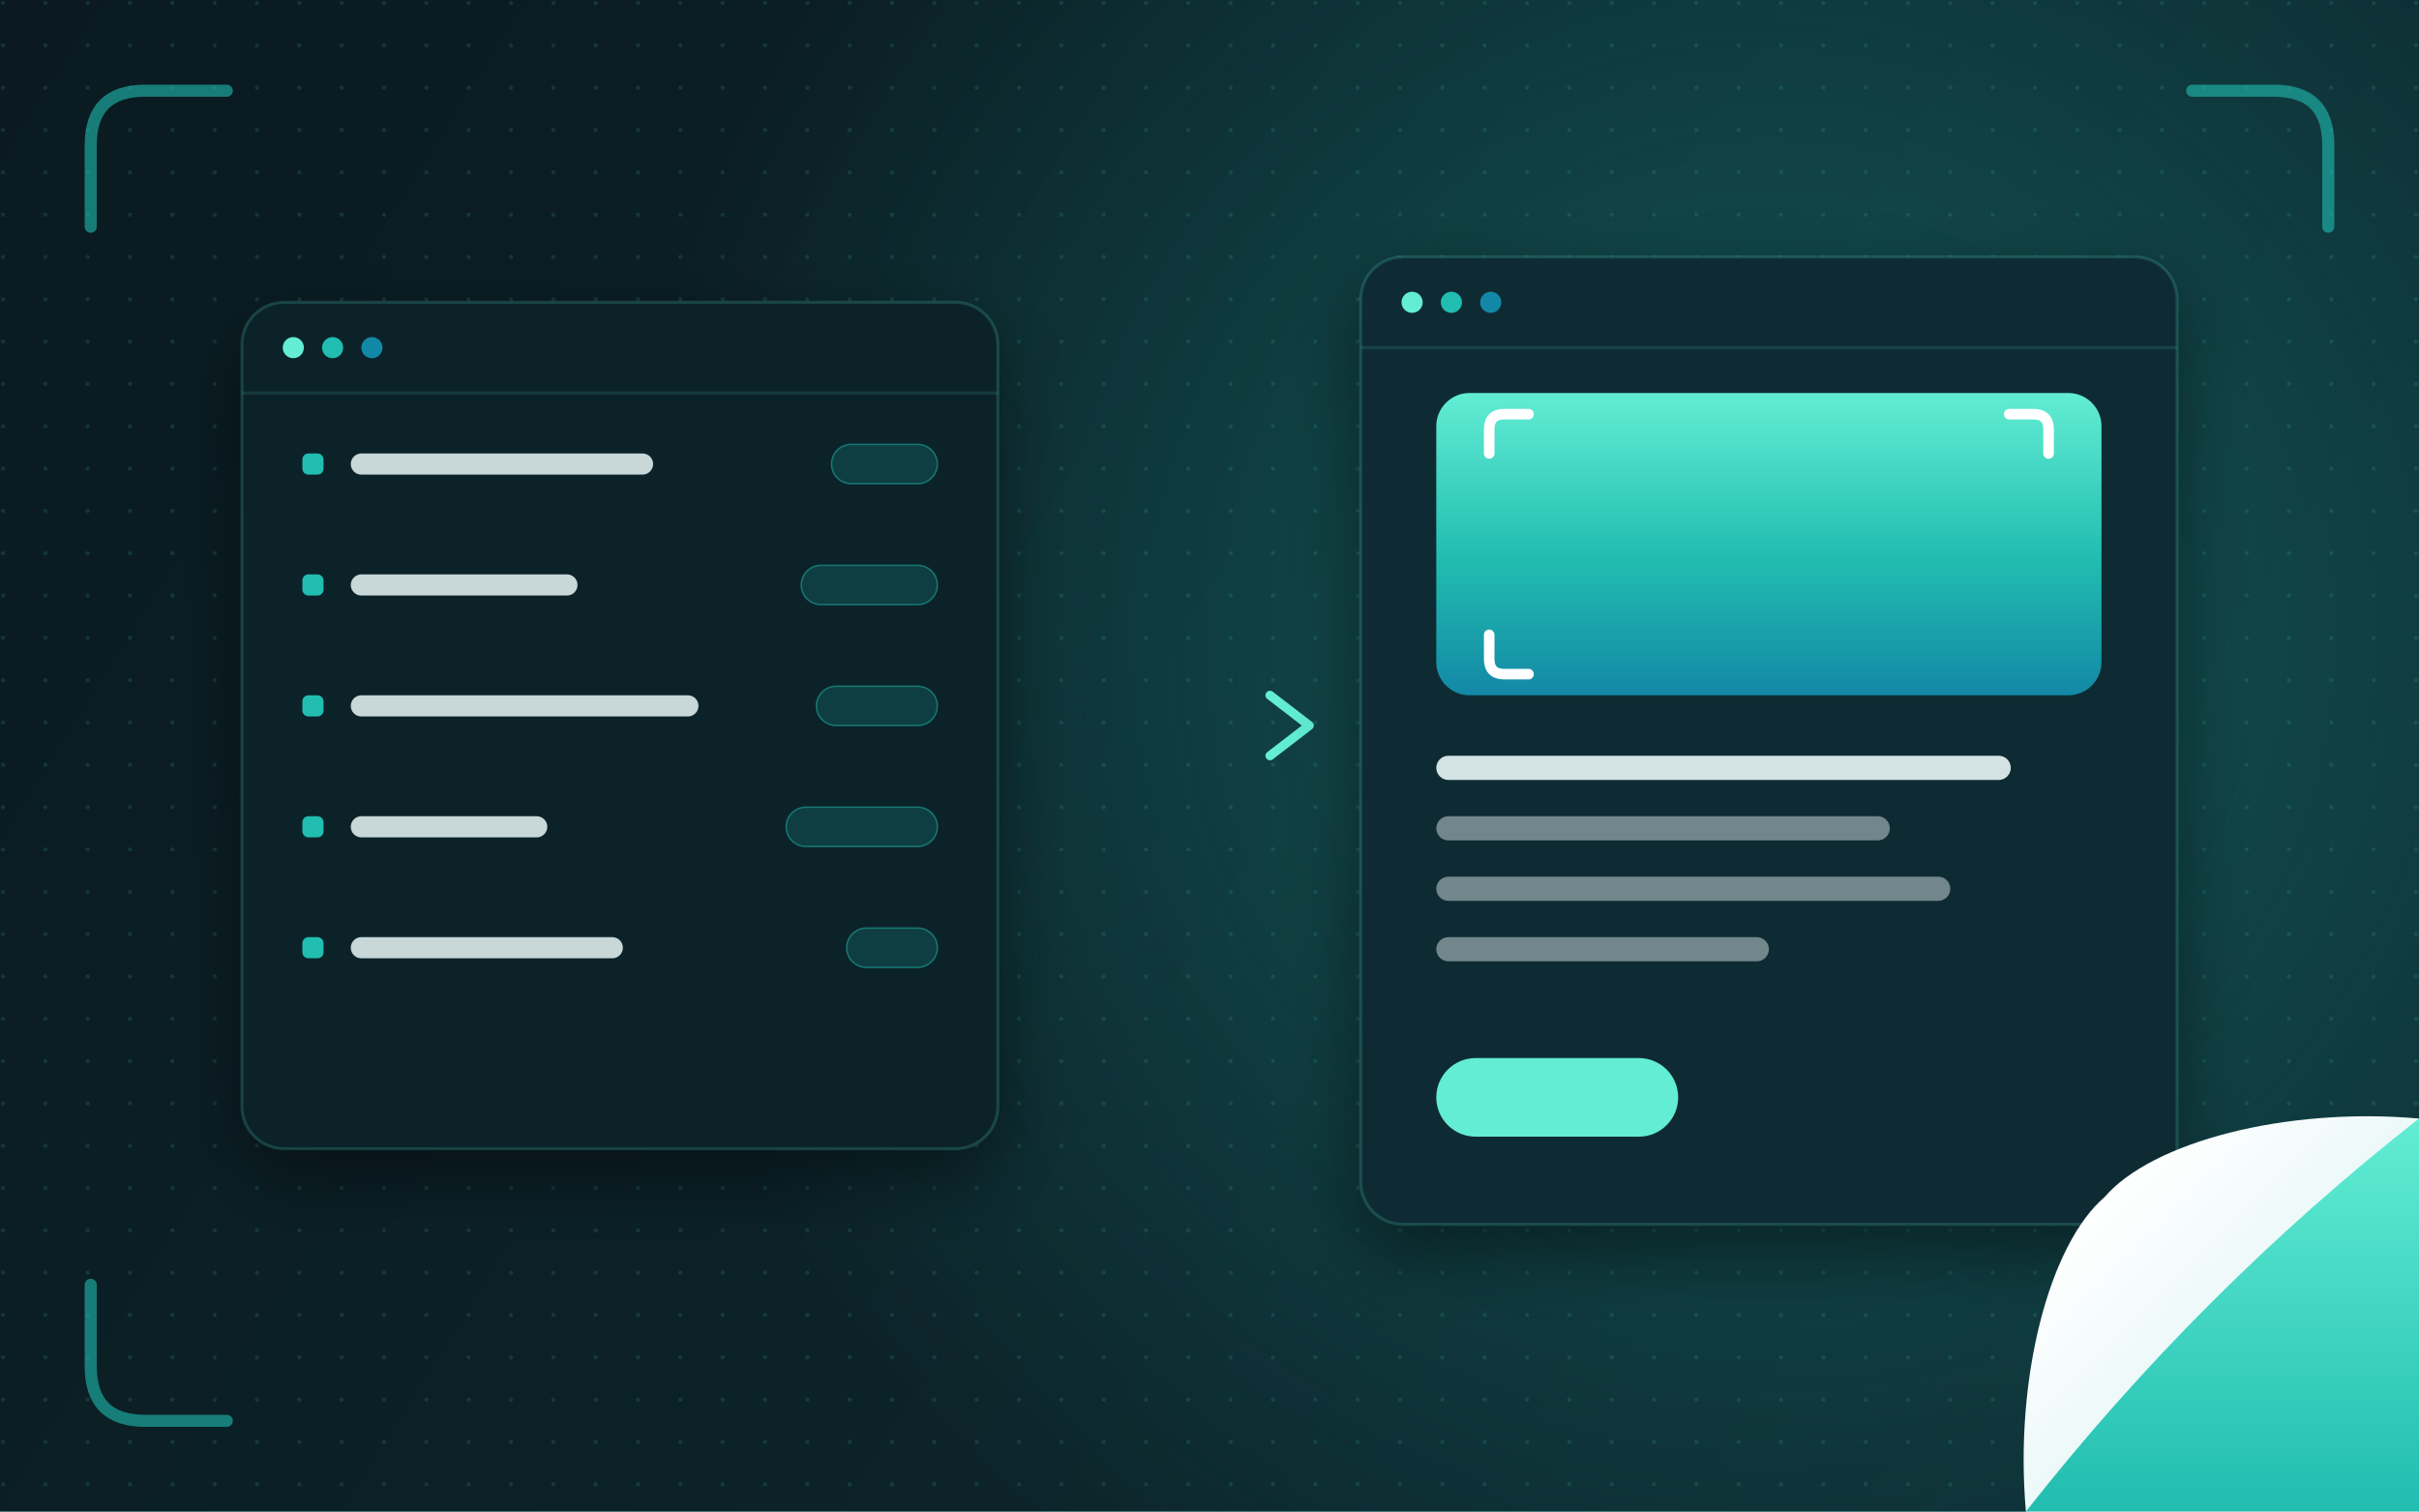
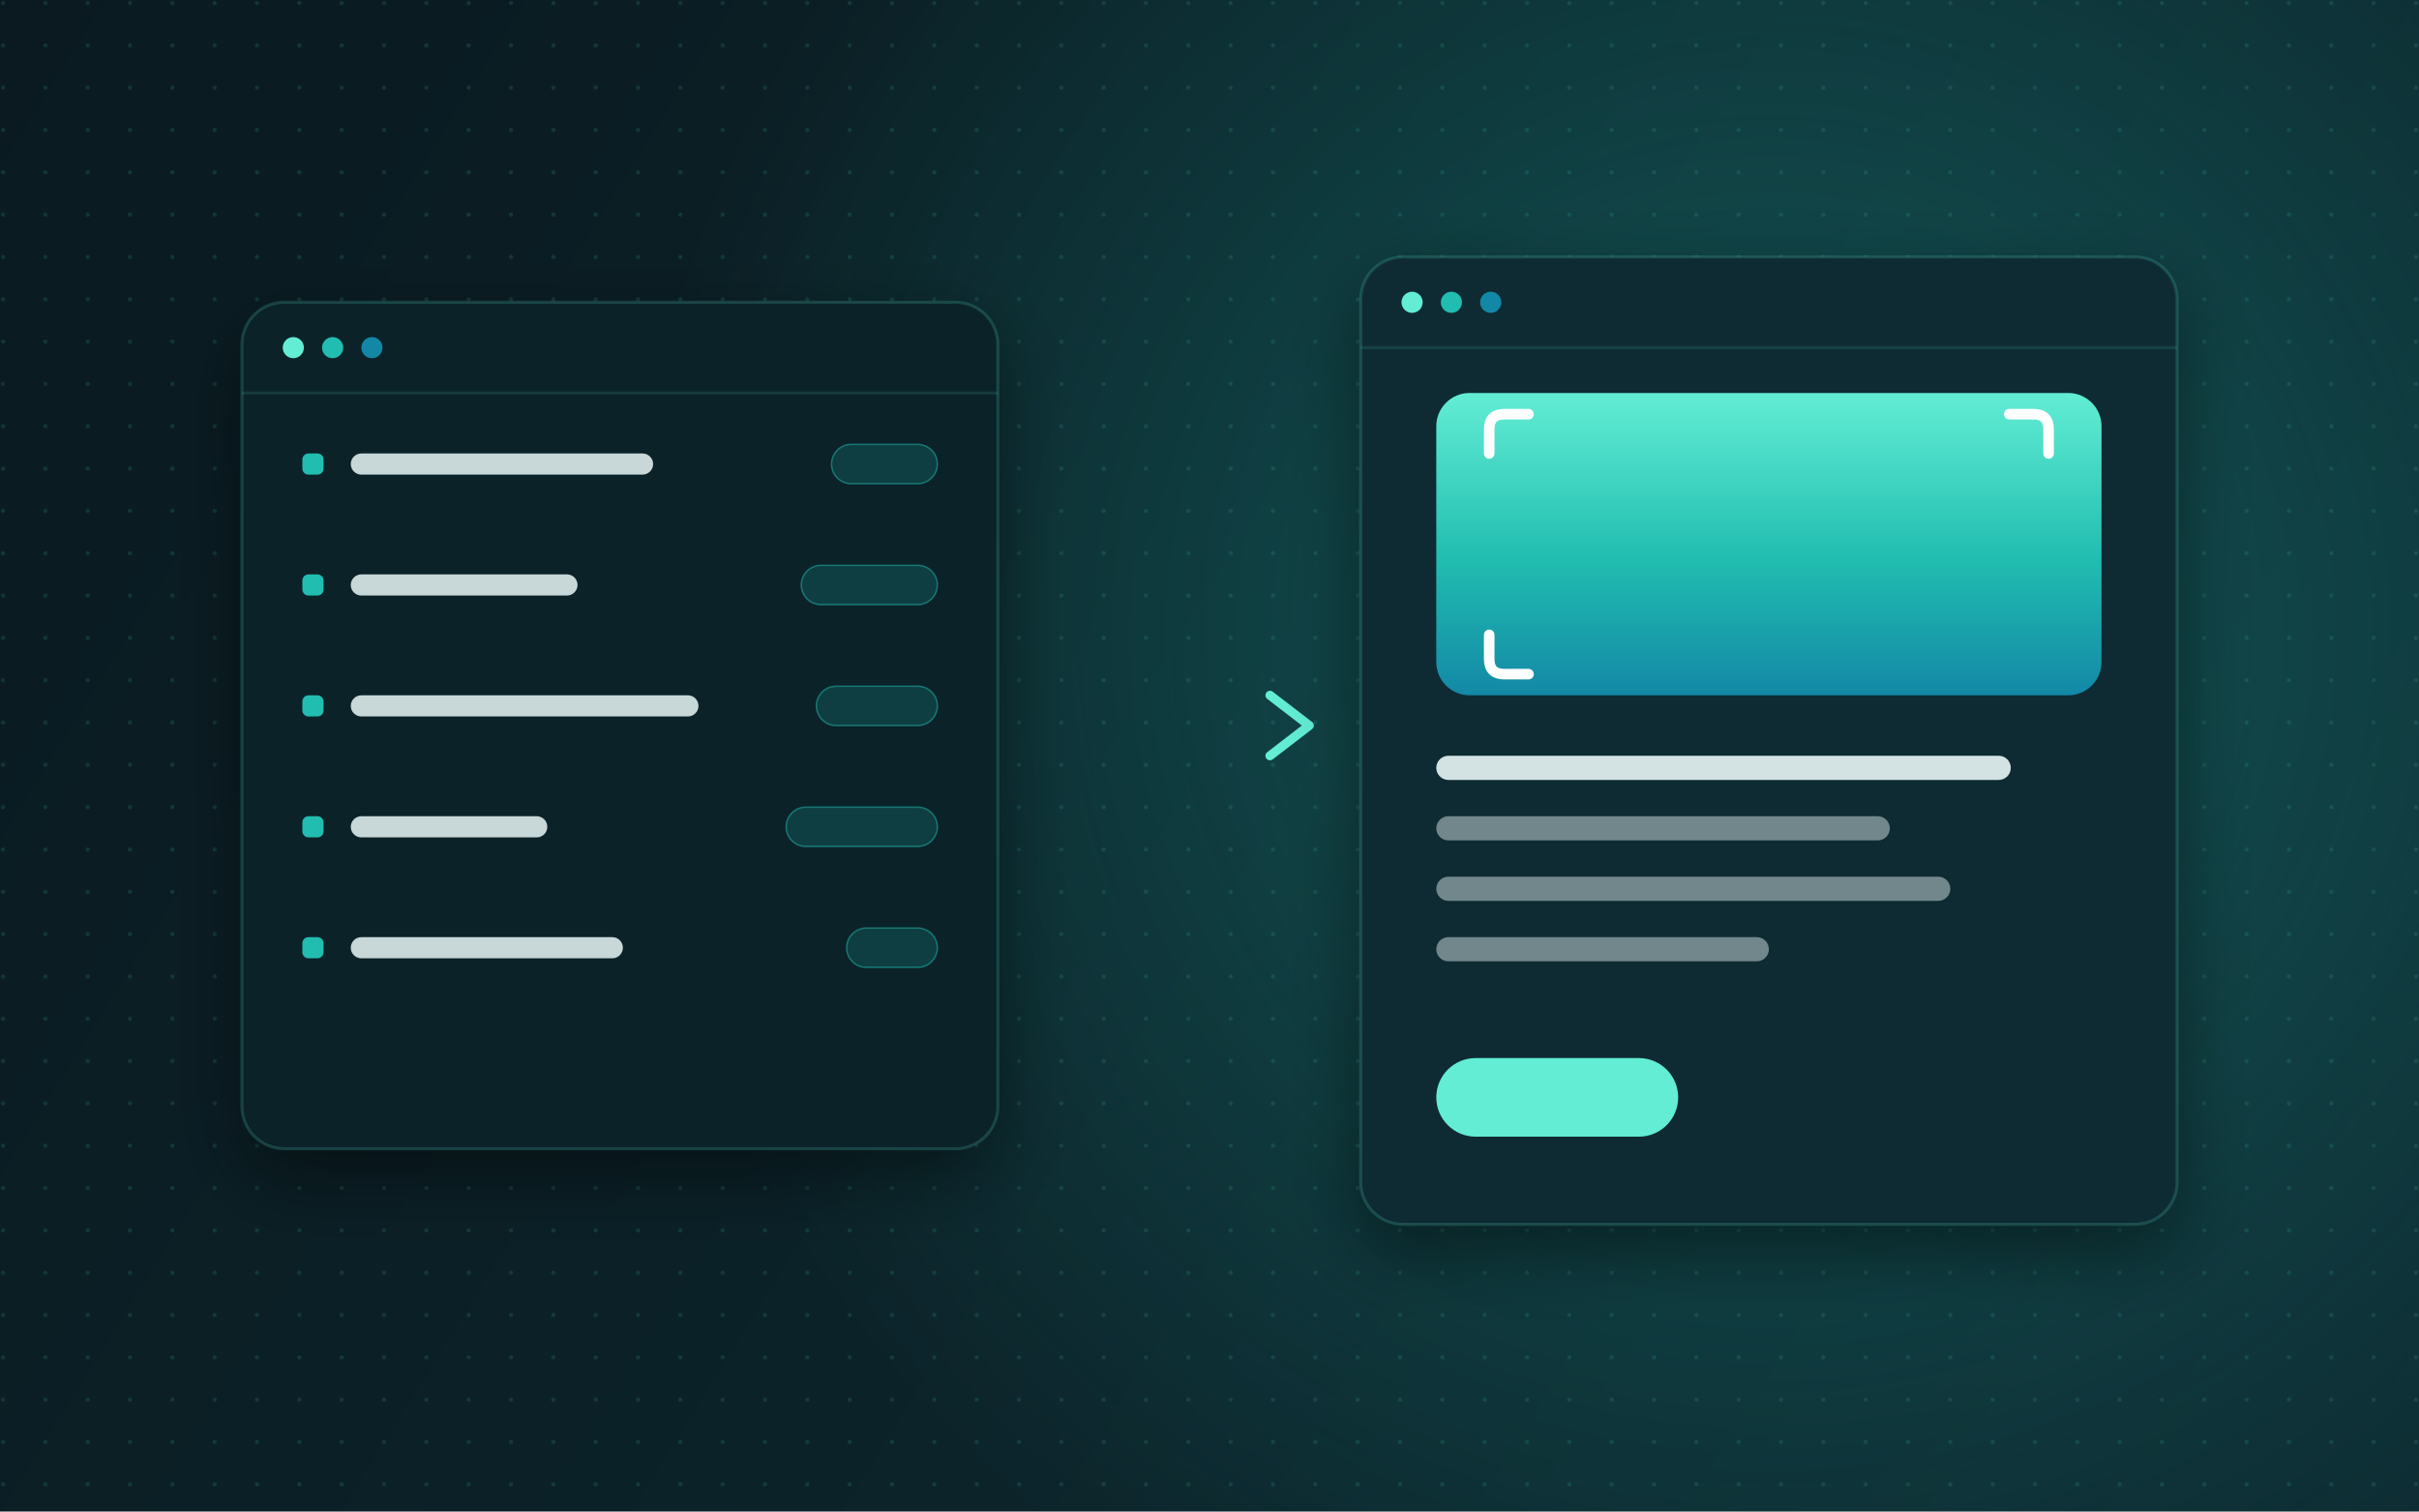
<svg xmlns="http://www.w3.org/2000/svg" width="1600" height="1000" viewBox="0 0 1600 1000" role="img">
  <defs>
    <linearGradient id="cms-bg" x1="0" y1="0" x2="1600" y2="1000" gradientUnits="userSpaceOnUse">
      <stop offset="0" stop-color="#0A1A20" />
      <stop offset="1" stop-color="#0D2A31" />
    </linearGradient>
    <radialGradient id="cms-glow" cx="1170" cy="420" r="760" gradientUnits="userSpaceOnUse">
      <stop offset="0" stop-color="#21BDB0" stop-opacity="0.34" />
      <stop offset="1" stop-color="#21BDB0" stop-opacity="0" />
    </radialGradient>
    <linearGradient id="cms-tile" x1="0" y1="0" x2="0" y2="1">
      <stop offset="0" stop-color="#62EDD4" />
      <stop offset="0.55" stop-color="#21BDB0" />
      <stop offset="1" stop-color="#1388A6" />
    </linearGradient>
-     <linearGradient id="cms-back" x1="0" y1="740" x2="0" y2="1000" gradientUnits="userSpaceOnUse">
-       <stop offset="0" stop-color="#62EDD4" />
-       <stop offset="1" stop-color="#21BDB0" />
-     </linearGradient>
-     <linearGradient id="cms-flap" x1="1574" y1="974" x2="1392" y2="792" gradientUnits="userSpaceOnUse">
-       <stop offset="0" stop-color="#A6D3D6" />
-       <stop offset="0.5" stop-color="#E9F7F7" />
-       <stop offset="1" stop-color="#FFFFFF" />
-     </linearGradient>
    <linearGradient id="cms-line" x1="0" y1="0" x2="1" y2="0">
      <stop offset="0" stop-color="#62EDD4" stop-opacity="0" />
      <stop offset="0.5" stop-color="#62EDD4" />
      <stop offset="1" stop-color="#62EDD4" stop-opacity="0" />
    </linearGradient>
    <pattern id="cms-dots" width="28" height="28" patternUnits="userSpaceOnUse">
      <circle cx="2" cy="2" r="1.4" fill="#62EDD4" fill-opacity="0.12" />
    </pattern>
    <filter id="cms-soft" x="-30%" y="-30%" width="160%" height="160%">
      <feGaussianBlur stdDeviation="24" />
    </filter>
-     <clipPath id="cms-cut">
-       <path d="M0 0H1600V740Q1390 790 1340 1000H0Z" />
-     </clipPath>
  </defs>
-   <rect width="1600" height="1000" fill="url(#cms-back)" />
-   <g clip-path="url(#cms-cut)">
-     <rect width="1600" height="1000" fill="url(#cms-bg)" />
-     <rect width="1600" height="1000" fill="url(#cms-dots)" />
-     <rect width="1600" height="1000" fill="url(#cms-glow)" />
-     <rect x="160" y="218" width="500" height="560" rx="28" fill="#000" fill-opacity="0.45" filter="url(#cms-soft)" />
-     <rect x="160" y="200" width="500" height="560" rx="28" fill="#0B2229" stroke="#62EDD4" stroke-opacity="0.18" stroke-width="2" />
-     <path d="M160 260H660" stroke="#62EDD4" stroke-opacity="0.12" stroke-width="2" />
-     <circle cx="194" cy="230" r="7" fill="#62EDD4" />
-     <circle cx="220" cy="230" r="7" fill="#21BDB0" />
-     <circle cx="246" cy="230" r="7" fill="#1388A6" />
-     <rect x="200" y="300" width="14" height="14" rx="4" fill="#21BDB0" />
-     <rect x="232" y="300" width="200" height="14" rx="7" fill="#E9F7F7" fill-opacity="0.85" />
-     <rect x="550" y="294" width="70" height="26" rx="13" fill="#21BDB0" fill-opacity="0.18" stroke="#21BDB0" stroke-opacity="0.5" />
-     <rect x="200" y="380" width="14" height="14" rx="4" fill="#21BDB0" />
-     <rect x="232" y="380" width="150" height="14" rx="7" fill="#E9F7F7" fill-opacity="0.85" />
-     <rect x="530" y="374" width="90" height="26" rx="13" fill="#21BDB0" fill-opacity="0.18" stroke="#21BDB0" stroke-opacity="0.5" />
-     <rect x="200" y="460" width="14" height="14" rx="4" fill="#21BDB0" />
-     <rect x="232" y="460" width="230" height="14" rx="7" fill="#E9F7F7" fill-opacity="0.85" />
-     <rect x="540" y="454" width="80" height="26" rx="13" fill="#21BDB0" fill-opacity="0.18" stroke="#21BDB0" stroke-opacity="0.5" />
-     <rect x="200" y="540" width="14" height="14" rx="4" fill="#21BDB0" />
-     <rect x="232" y="540" width="130" height="14" rx="7" fill="#E9F7F7" fill-opacity="0.85" />
-     <rect x="520" y="534" width="100" height="26" rx="13" fill="#21BDB0" fill-opacity="0.18" stroke="#21BDB0" stroke-opacity="0.5" />
-     <rect x="200" y="620" width="14" height="14" rx="4" fill="#21BDB0" />
-     <rect x="232" y="620" width="180" height="14" rx="7" fill="#E9F7F7" fill-opacity="0.85" />
-     <rect x="560" y="614" width="60" height="26" rx="13" fill="#21BDB0" fill-opacity="0.18" stroke="#21BDB0" stroke-opacity="0.5" />
-     <path d="M680 480H860" stroke="url(#cms-line)" stroke-width="6" stroke-dasharray="2 14" stroke-linecap="round" />
-     <path d="M840 460l26 20-26 20" fill="none" stroke="#62EDD4" stroke-width="6" stroke-linecap="round" stroke-linejoin="round" />
-     <rect x="900" y="188" width="540" height="640" rx="28" fill="#000" fill-opacity="0.45" filter="url(#cms-soft)" />
-     <rect x="900" y="170" width="540" height="640" rx="28" fill="#0E2B33" stroke="#62EDD4" stroke-opacity="0.18" stroke-width="2" />
-     <path d="M900 230H1440" stroke="#62EDD4" stroke-opacity="0.12" stroke-width="2" />
-     <circle cx="934" cy="200" r="7" fill="#62EDD4" />
-     <circle cx="960" cy="200" r="7" fill="#21BDB0" />
-     <circle cx="986" cy="200" r="7" fill="#1388A6" />
-     <rect x="950" y="260" width="440" height="200" rx="22" fill="url(#cms-tile)" />
-     <path d="M985 300V284Q985 274 995 274H1011M1355 300V284Q1355 274 1345 274H1329M985 420V436Q985 446 995 446H1011" fill="none" stroke="#fff" stroke-width="7" stroke-linecap="round" />
-     <rect x="950" y="500" width="380" height="16" rx="8.0" fill="#E9F7F7" fill-opacity="0.9" />
-     <rect x="950" y="540" width="300" height="16" rx="8.0" fill="#E9F7F7" fill-opacity="0.45" />
-     <rect x="950" y="580" width="340" height="16" rx="8.0" fill="#E9F7F7" fill-opacity="0.45" />
-     <rect x="950" y="620" width="220" height="16" rx="8.0" fill="#E9F7F7" fill-opacity="0.45" />
-     <rect x="950" y="700" width="160" height="52" rx="26" fill="#62EDD4" />
-   </g>
-   <path d="M1600 740C1511.6 732.2 1423.2 755.6 1392 792C1355.6 823.2 1332.2 911.6 1340 1000Q1454.4 854.4 1600 740Z" fill="url(#cms-flap)" />
-   <path d="M60 150V96Q60 60 96 60H150M1540 150V96Q1540 60 1504 60H1450M60 850V904Q60 940 96 940H150" fill="none" stroke="#21BDB0" stroke-opacity="0.6" stroke-width="8" stroke-linecap="round" />
+   <rect width="1600" height="1000" fill="url(#cms-bg)" />
+   <rect width="1600" height="1000" fill="url(#cms-dots)" />
+   <rect width="1600" height="1000" fill="url(#cms-glow)" />
+   <rect x="160" y="218" width="500" height="560" rx="28" fill="#000" fill-opacity="0.45" filter="url(#cms-soft)" />
+   <rect x="160" y="200" width="500" height="560" rx="28" fill="#0B2229" stroke="#62EDD4" stroke-opacity="0.18" stroke-width="2" />
+   <path d="M160 260H660" stroke="#62EDD4" stroke-opacity="0.12" stroke-width="2" />
+   <circle cx="194" cy="230" r="7" fill="#62EDD4" />
+   <circle cx="220" cy="230" r="7" fill="#21BDB0" />
+   <circle cx="246" cy="230" r="7" fill="#1388A6" />
+   <rect x="200" y="300" width="14" height="14" rx="4" fill="#21BDB0" />
+   <rect x="232" y="300" width="200" height="14" rx="7" fill="#E9F7F7" fill-opacity="0.85" />
+   <rect x="550" y="294" width="70" height="26" rx="13" fill="#21BDB0" fill-opacity="0.18" stroke="#21BDB0" stroke-opacity="0.5" />
+   <rect x="200" y="380" width="14" height="14" rx="4" fill="#21BDB0" />
+   <rect x="232" y="380" width="150" height="14" rx="7" fill="#E9F7F7" fill-opacity="0.85" />
+   <rect x="530" y="374" width="90" height="26" rx="13" fill="#21BDB0" fill-opacity="0.18" stroke="#21BDB0" stroke-opacity="0.5" />
+   <rect x="200" y="460" width="14" height="14" rx="4" fill="#21BDB0" />
+   <rect x="232" y="460" width="230" height="14" rx="7" fill="#E9F7F7" fill-opacity="0.85" />
+   <rect x="540" y="454" width="80" height="26" rx="13" fill="#21BDB0" fill-opacity="0.18" stroke="#21BDB0" stroke-opacity="0.5" />
+   <rect x="200" y="540" width="14" height="14" rx="4" fill="#21BDB0" />
+   <rect x="232" y="540" width="130" height="14" rx="7" fill="#E9F7F7" fill-opacity="0.85" />
+   <rect x="520" y="534" width="100" height="26" rx="13" fill="#21BDB0" fill-opacity="0.18" stroke="#21BDB0" stroke-opacity="0.5" />
+   <rect x="200" y="620" width="14" height="14" rx="4" fill="#21BDB0" />
+   <rect x="232" y="620" width="180" height="14" rx="7" fill="#E9F7F7" fill-opacity="0.85" />
+   <rect x="560" y="614" width="60" height="26" rx="13" fill="#21BDB0" fill-opacity="0.18" stroke="#21BDB0" stroke-opacity="0.5" />
+   <path d="M680 480H860" stroke="url(#cms-line)" stroke-width="6" stroke-dasharray="2 14" stroke-linecap="round" />
+   <path d="M840 460l26 20-26 20" fill="none" stroke="#62EDD4" stroke-width="6" stroke-linecap="round" stroke-linejoin="round" />
+   <rect x="900" y="188" width="540" height="640" rx="28" fill="#000" fill-opacity="0.45" filter="url(#cms-soft)" />
+   <rect x="900" y="170" width="540" height="640" rx="28" fill="#0E2B33" stroke="#62EDD4" stroke-opacity="0.18" stroke-width="2" />
+   <path d="M900 230H1440" stroke="#62EDD4" stroke-opacity="0.12" stroke-width="2" />
+   <circle cx="934" cy="200" r="7" fill="#62EDD4" />
+   <circle cx="960" cy="200" r="7" fill="#21BDB0" />
+   <circle cx="986" cy="200" r="7" fill="#1388A6" />
+   <rect x="950" y="260" width="440" height="200" rx="22" fill="url(#cms-tile)" />
+   <path d="M985 300V284Q985 274 995 274H1011M1355 300V284Q1355 274 1345 274H1329M985 420V436Q985 446 995 446H1011" fill="none" stroke="#fff" stroke-width="7" stroke-linecap="round" />
+   <rect x="950" y="500" width="380" height="16" rx="8.0" fill="#E9F7F7" fill-opacity="0.9" />
+   <rect x="950" y="540" width="300" height="16" rx="8.0" fill="#E9F7F7" fill-opacity="0.45" />
+   <rect x="950" y="580" width="340" height="16" rx="8.0" fill="#E9F7F7" fill-opacity="0.45" />
+   <rect x="950" y="620" width="220" height="16" rx="8.0" fill="#E9F7F7" fill-opacity="0.45" />
+   <rect x="950" y="700" width="160" height="52" rx="26" fill="#62EDD4" />
</svg>
